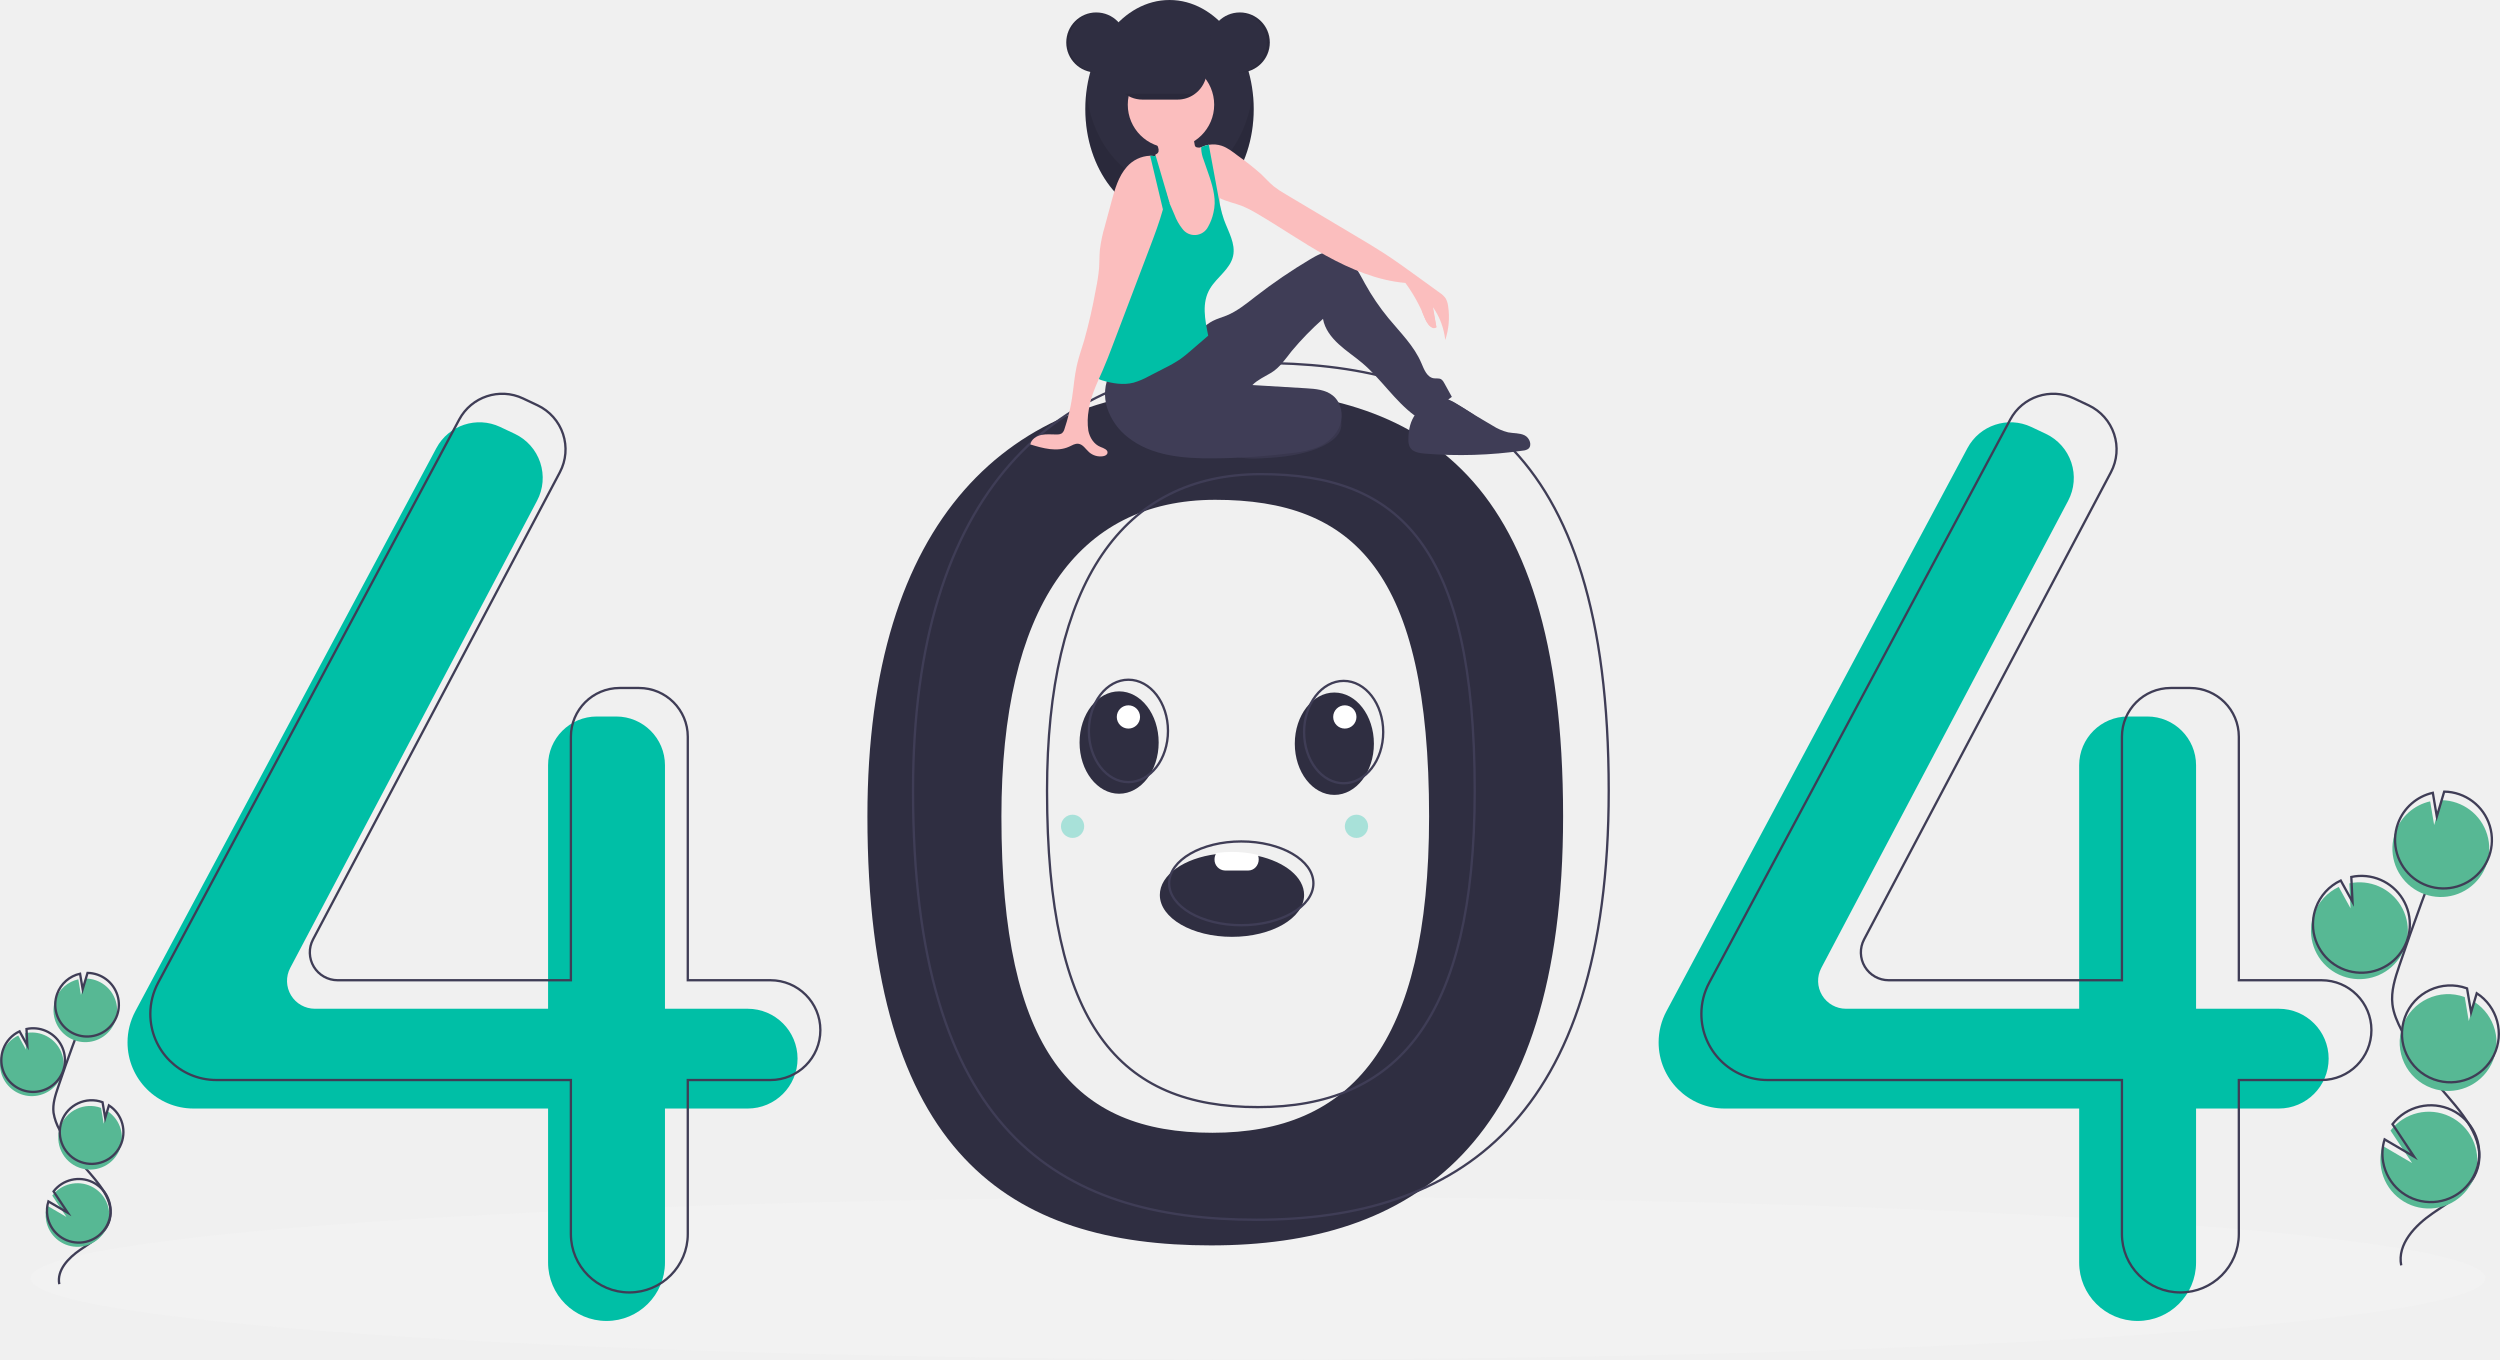
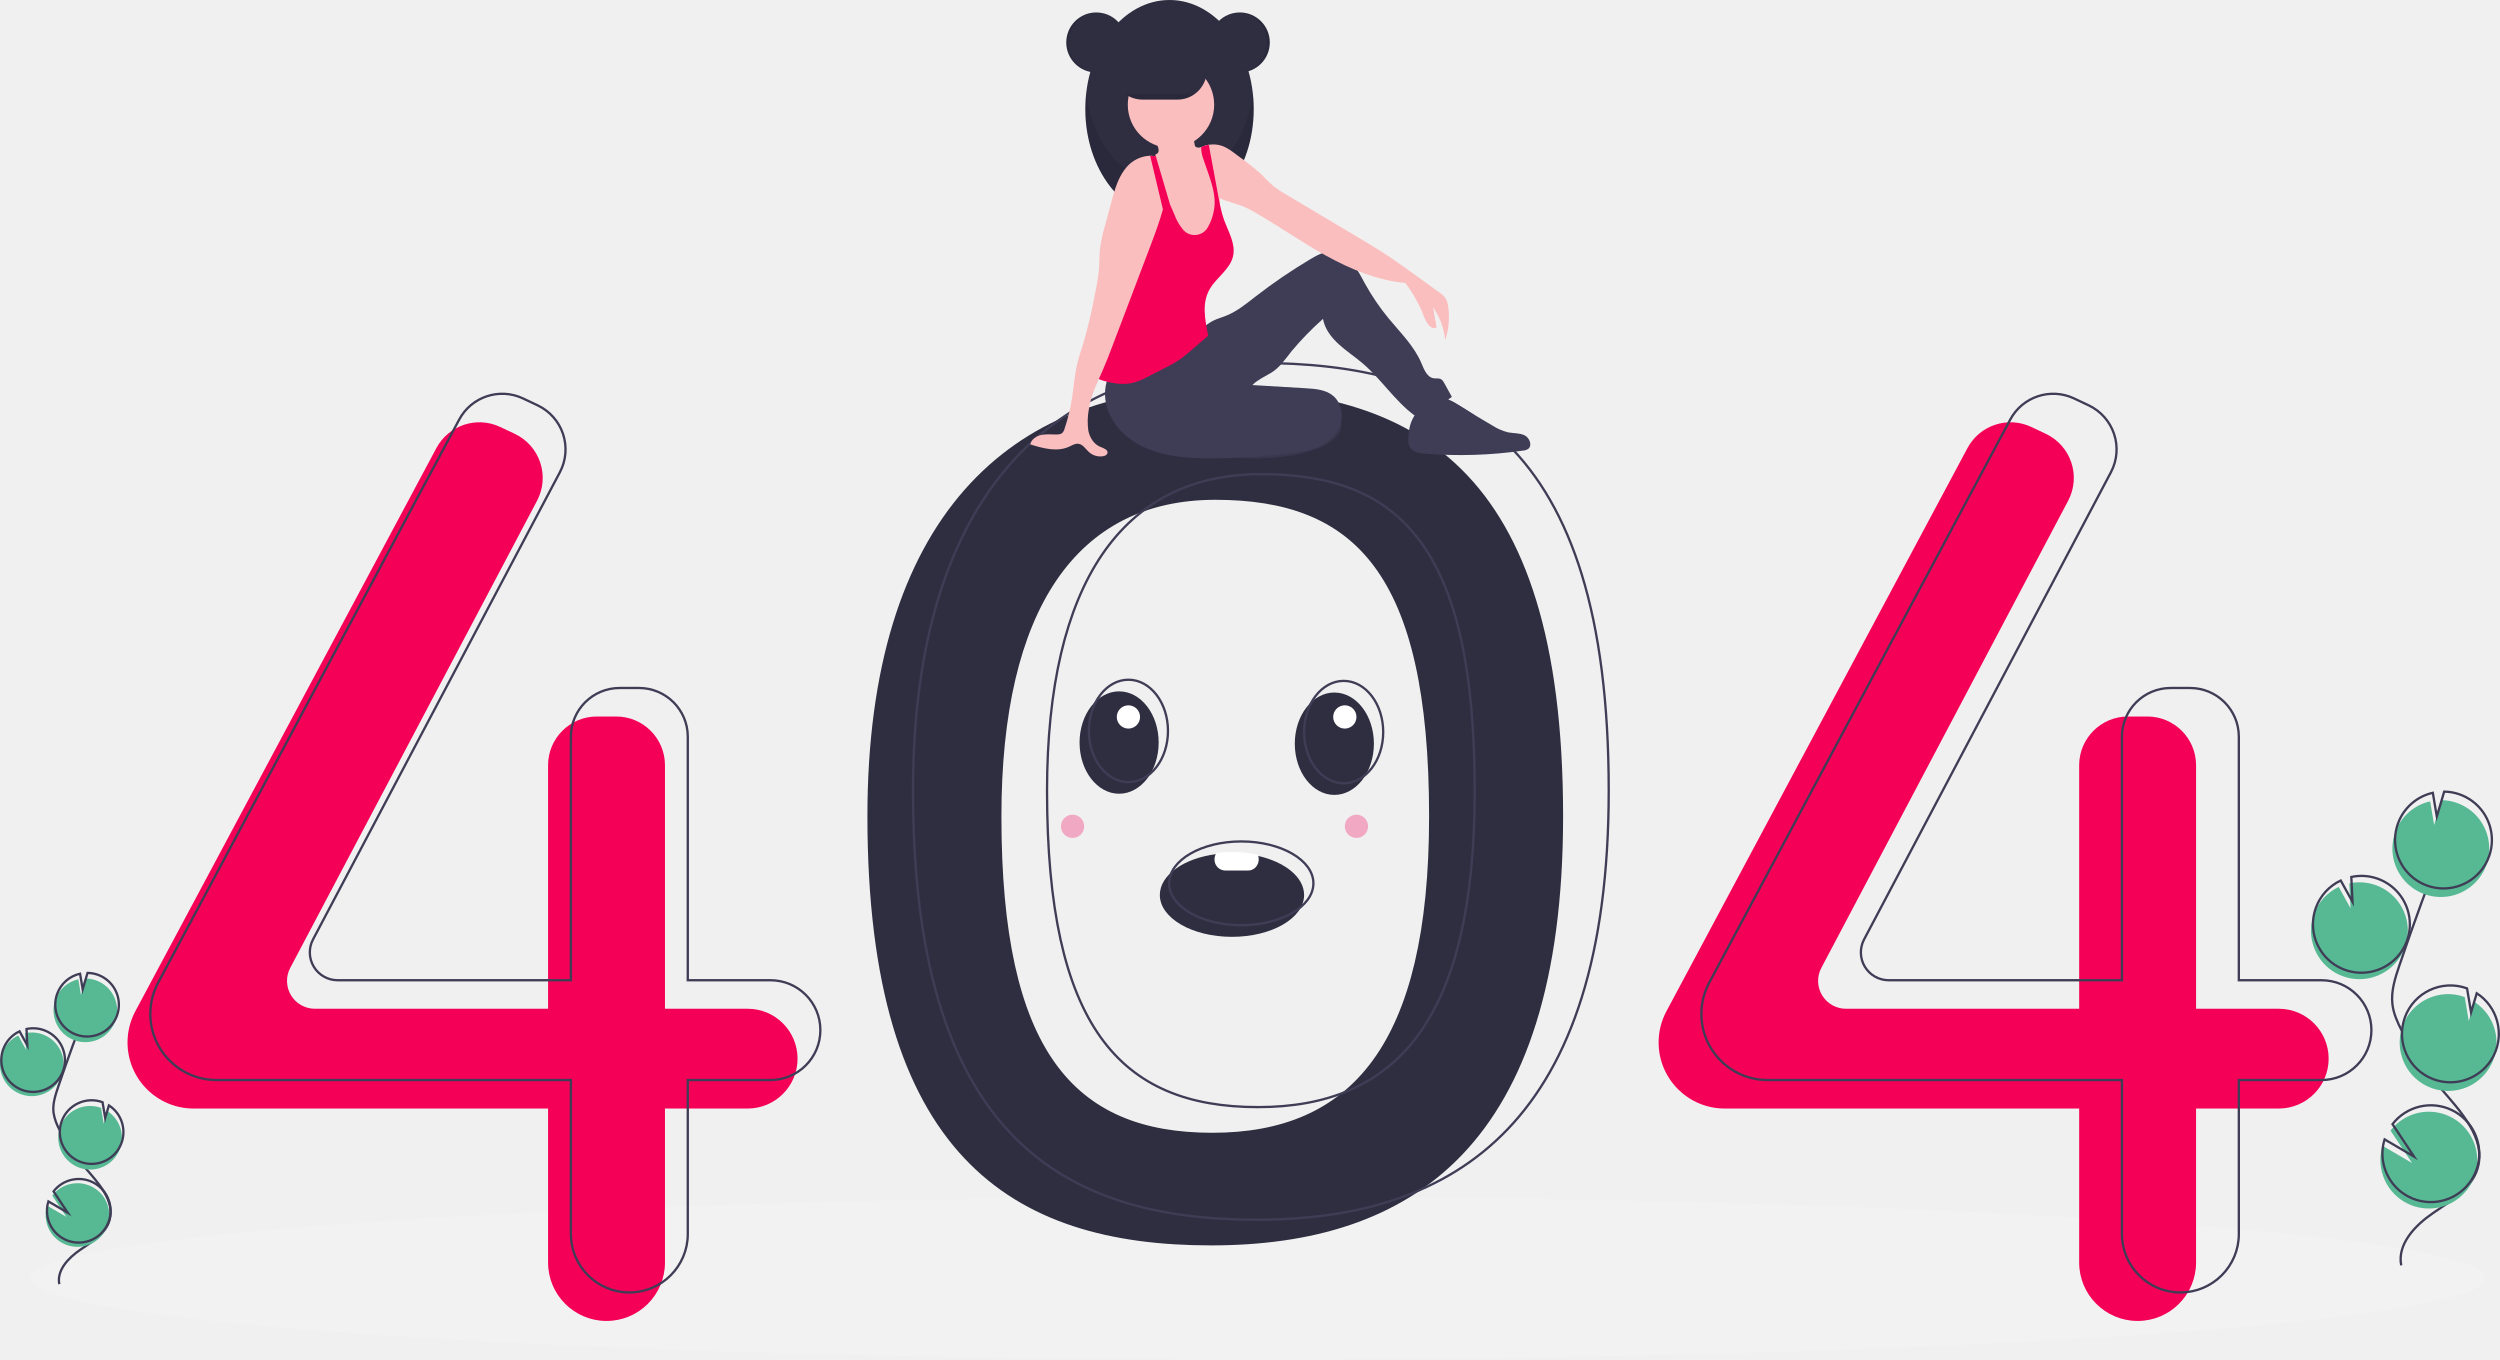
<svg xmlns="http://www.w3.org/2000/svg" id="fd59ce54-f850-4dfc-bc34-dd7d379d600e" data-name="Layer 1" width="1074.392" height="584.231" viewBox="0 0 1074.392 584.231">
  <ellipse cx="540.643" cy="549.309" rx="527.5" ry="34.922" fill="#f2f2f2" />
  <path d="M583.48,324.894c-85.944,0-147.651,55.139-147.651,183.798,0,145.813,61.707,184.411,147.651,184.411s151.327-42.274,151.327-184.411C734.807,356.753,669.424,324.894,583.48,324.894Zm.565,319.808c-59.527,0-90.626-34.923-90.626-135.916,0-89.112,32.372-136.105,91.899-136.105s91.899,30.868,91.899,136.105C677.217,607.234,643.572,644.703,584.045,644.703Z" transform="translate(-63.054 -157.8845)" fill="#2f2e41" />
-   <path d="M384.365,591.401H348.831V486.762A20.956,20.956,0,0,0,327.875,465.806h-8.326a20.956,20.956,0,0,0-20.956,20.956V591.401H198.363a11.963,11.963,0,0,1-10.578-17.552l106.082-200.78A20.956,20.956,0,0,0,284.287,344.33l-6.262-2.957a20.956,20.956,0,0,0-27.429,9.07L121.214,592.475a28.416,28.416,0,0,0-3.356,13.396v0a28.416,28.416,0,0,0,28.416,28.416H298.593v66.167a25.119,25.119,0,0,0,25.119,25.119h0a25.119,25.119,0,0,0,25.119-25.119V634.287h35.534a21.443,21.443,0,0,0,21.443-21.443v0A21.443,21.443,0,0,0,384.365,591.401Z" transform="translate(-63.054 -157.8845)" fill="#00bfa6" />
-   <path d="M1042.362,591.401h-35.534V486.762A20.956,20.956,0,0,0,985.872,465.806h-8.326a20.956,20.956,0,0,0-20.956,20.956V591.401H856.359a11.963,11.963,0,0,1-10.578-17.552L951.864,373.069A20.956,20.956,0,0,0,942.284,344.33l-6.262-2.957a20.956,20.956,0,0,0-27.429,9.07L779.211,592.475a28.416,28.416,0,0,0-3.356,13.396v0a28.416,28.416,0,0,0,28.416,28.416H956.589v66.167a25.119,25.119,0,0,0,25.119,25.119h0a25.119,25.119,0,0,0,25.119-25.119V634.287h35.534a21.443,21.443,0,0,0,21.443-21.443v0A21.443,21.443,0,0,0,1042.362,591.401Z" transform="translate(-63.054 -157.8845)" fill="#00bfa6" />
+   <path d="M384.365,591.401H348.831V486.762A20.956,20.956,0,0,0,327.875,465.806h-8.326a20.956,20.956,0,0,0-20.956,20.956V591.401H198.363a11.963,11.963,0,0,1-10.578-17.552l106.082-200.78A20.956,20.956,0,0,0,284.287,344.33l-6.262-2.957a20.956,20.956,0,0,0-27.429,9.07L121.214,592.475a28.416,28.416,0,0,0-3.356,13.396v0a28.416,28.416,0,0,0,28.416,28.416H298.593v66.167a25.119,25.119,0,0,0,25.119,25.119h0a25.119,25.119,0,0,0,25.119-25.119V634.287h35.534a21.443,21.443,0,0,0,21.443-21.443v0A21.443,21.443,0,0,0,384.365,591.401Z" transform="translate(-63.054 -157.8845)" fill="#f50057" />
+   <path d="M1042.362,591.401h-35.534V486.762A20.956,20.956,0,0,0,985.872,465.806h-8.326a20.956,20.956,0,0,0-20.956,20.956V591.401H856.359a11.963,11.963,0,0,1-10.578-17.552L951.864,373.069A20.956,20.956,0,0,0,942.284,344.33l-6.262-2.957a20.956,20.956,0,0,0-27.429,9.07L779.211,592.475a28.416,28.416,0,0,0-3.356,13.396v0a28.416,28.416,0,0,0,28.416,28.416H956.589v66.167a25.119,25.119,0,0,0,25.119,25.119h0a25.119,25.119,0,0,0,25.119-25.119V634.287h35.534a21.443,21.443,0,0,0,21.443-21.443v0A21.443,21.443,0,0,0,1042.362,591.401Z" transform="translate(-63.054 -157.8845)" fill="#f50057" />
  <path d="M394.168,579.148H358.634V474.509a20.956,20.956,0,0,0-20.956-20.956h-8.326a20.956,20.956,0,0,0-20.956,20.956V579.148H208.165a11.963,11.963,0,0,1-10.578-17.552L303.67,360.816a20.956,20.956,0,0,0-9.58-28.739l-6.262-2.957a20.956,20.956,0,0,0-27.429,9.07L131.017,580.222a28.416,28.416,0,0,0-3.356,13.396v0a28.416,28.416,0,0,0,28.416,28.416H308.395v66.167a25.119,25.119,0,0,0,25.119,25.119h0a25.119,25.119,0,0,0,25.119-25.119V622.034h35.534a21.443,21.443,0,0,0,21.443-21.443v0A21.443,21.443,0,0,0,394.168,579.148Z" transform="translate(-63.054 -157.8845)" fill="none" stroke="#3f3d56" stroke-miterlimit="10" />
  <path d="M1060.742,579.148h-35.534V474.509a20.956,20.956,0,0,0-20.956-20.956H995.925a20.956,20.956,0,0,0-20.956,20.956V579.148H874.739a11.963,11.963,0,0,1-10.578-17.552L970.244,360.816a20.956,20.956,0,0,0-9.58-28.739l-6.262-2.957a20.956,20.956,0,0,0-27.429,9.07L797.59,580.222a28.416,28.416,0,0,0-3.356,13.396v0a28.416,28.416,0,0,0,28.416,28.416H974.969v66.167a25.119,25.119,0,0,0,25.119,25.119h0a25.119,25.119,0,0,0,25.119-25.119V622.034h35.534a21.443,21.443,0,0,0,21.443-21.443v0A21.443,21.443,0,0,0,1060.742,579.148Z" transform="translate(-63.054 -157.8845)" fill="none" stroke="#3f3d56" stroke-miterlimit="10" />
  <path d="M603.085,313.866c-85.944,0-147.651,55.139-147.651,183.798,0,145.813,61.707,184.411,147.651,184.411s151.327-42.274,151.327-184.411C754.412,345.725,689.029,313.866,603.085,313.866Zm.565,319.808c-59.527,0-90.626-34.923-90.626-135.916,0-89.112,32.372-136.105,91.899-136.105s91.899,30.868,91.899,136.105C696.822,596.206,663.177,633.675,603.65,633.675Z" transform="translate(-63.054 -157.8845)" fill="none" stroke="#3f3d56" stroke-miterlimit="10" />
  <circle cx="471.141" cy="18.25" r="12.901" fill="#2f2e41" />
  <ellipse cx="502.607" cy="46.885" rx="36.186" ry="46.885" fill="#2f2e41" />
  <path d="M565.661,237.494c-18.128,0-33.141-17.271-35.776-39.805a60.976,60.976,0,0,0-.41,7.08c0,25.894,16.201,46.885,36.186,46.885s36.186-20.991,36.186-46.885a60.976,60.976,0,0,0-.41-7.08C598.803,220.224,583.789,237.494,565.661,237.494Z" transform="translate(-63.054 -157.8845)" opacity="0.1" />
  <path d="M639.296,342.073c-.777,3.193-4.128,5.751-7.839,7.538-7.802,3.757-17.425,4.878-26.76,5.254a45.176,45.176,0,0,1-7.144-.132,20.537,20.537,0,0,1-12.251-5.631,1.681,1.681,0,0,1,.044-2.844c4.969-5.459,13.262-8.806,21.616-11.216,6.334-1.827,17.381-6.561,24.29-5.922C637.944,329.739,640.277,338.041,639.296,342.073Z" transform="translate(-63.054 -157.8845)" fill="#3f3d56" />
  <path d="M639.296,342.073c-.777,3.193-4.128,5.751-7.839,7.538-7.802,3.757-17.425,4.878-26.76,5.254a45.176,45.176,0,0,1-7.144-.132,20.537,20.537,0,0,1-12.251-5.631,1.681,1.681,0,0,1,.044-2.844c4.969-5.459,13.262-8.806,21.616-11.216,6.334-1.827,17.381-6.561,24.29-5.922C637.944,329.739,640.277,338.041,639.296,342.073Z" transform="translate(-63.054 -157.8845)" opacity="0.1" />
  <path d="M540.098,318.206a19.77,19.77,0,0,0-1.199,15.075,26.339,26.339,0,0,0,8.829,12.497c10.095,8.092,23.988,9.205,36.925,9.093a284.649,284.649,0,0,0,33.905-2.324,40.538,40.538,0,0,0,11.001-2.554c4.222-1.827,7.933-5.178,9.436-9.526s.436-9.672-3.134-12.574c-3.137-2.55-7.463-2.9-11.498-3.143l-23.088-1.387c2.281-2.308,5.318-3.614,8.096-5.292,3.685-2.226,6.134-5.965,8.813-9.335a129.001,129.001,0,0,1,13.439-13.817c.751,4.31,3.478,7.85,6.687,10.824s6.908,5.368,10.244,8.2c8.079,6.858,13.896,16.167,22.392,22.5a43.829,43.829,0,0,0,16.049-8.012l-3.302-5.981a3.94,3.94,0,0,0-1.245-1.553c-.935-.575-2.14-.279-3.225-.441-2.901-.435-4.168-3.784-5.306-6.487-3.125-7.422-9.108-13.18-14.218-19.404a98.009,98.009,0,0,1-9.996-14.723c-1.717-3.102-3.288-6.331-5.617-9.003s-5.594-4.773-9.139-4.781c-3.132-.007-6.021,1.584-8.714,3.183a230.477,230.477,0,0,0-23.63,16.099c-3.944,3.062-7.863,6.296-12.489,8.174-1.947.79-4,1.331-5.869,2.292-3.273,1.684-5.757,4.534-8.431,7.064C566.277,311.892,553.219,317.738,540.098,318.206Z" transform="translate(-63.054 -157.8845)" fill="#3f3d56" />
  <path d="M588.374,253.983a23.774,23.774,0,0,1-1.734,8.033,10.045,10.045,0,0,1-5.768,5.573,12.375,12.375,0,0,1-5.623.182,10.882,10.882,0,0,1-4.582-1.561c-2.165-1.488-3.244-4.144-3.637-6.743-.393-2.596-.217-5.249-.469-7.863a42.944,42.944,0,0,0-1.202-6.255c-.17-.683-.343-1.362-.513-2.042-.167-.68-.33-1.359-.481-2.039-.138-.639-.267-1.281-.378-1.926-.091-.544-.173-1.092-.233-1.643a18.423,18.423,0,0,0-.809-4.811,14.607,14.607,0,0,0-1.687-2.854c-.286-.409-.563-.818-.818-1.243a5.89,5.89,0,0,1-.972-3.748,3.286,3.286,0,0,1,.148-.601c.025-.076.053-.151.085-.223A1.802,1.802,0,0,0,560.932,223.07a3.433,3.433,0,0,0-.148-1.778,11.318,11.318,0,0,0-.96-2.288c-.264-.478-1.161-1.34-1.167-1.888-.013-1.101,2.14-1.989,3.011-2.423a16.796,16.796,0,0,1,8.597-1.743c1.904.129,3.968.714,5.019,2.31.944,1.438.818,3.301,1.221,4.972a1.471,1.471,0,0,0,.299.664,1.341,1.341,0,0,0,.739.34,4.549,4.549,0,0,0,1.416.057h.003a2.931,2.931,0,0,0,.371-.054,4.957,4.957,0,0,0,2.033-.878q.585-.156,1.18-.255a.251.251,0,0,0,.047-.009c1.576,4.975,1.781,10.308,3.071,15.374.639,2.52,1.554,5.009,1.683,7.602.009.113.013.23.016.346.019.834-.047,1.674-.013,2.505a6.981,6.981,0,0,0,.126,1.114,15.611,15.611,0,0,0,.525,1.743l.009.028c.06.183.116.368.164.554.035.135.066.267.091.403l.003.009A14.938,14.938,0,0,1,588.374,253.983Z" transform="translate(-63.054 -157.8845)" fill="#fbbebe" />
  <circle cx="503.237" cy="44.997" r="18.565" fill="#fbbebe" />
  <path d="M684.157,304.033a30.445,30.445,0,0,0-5.236-14.103q.722,4.295,1.447,8.587a3.214,3.214,0,0,1-3.367-1.035,10.337,10.337,0,0,1-1.765-3.276,67.466,67.466,0,0,0-8.21-14.736c-11.819-.985-23.502-5.884-33.896-11.595-10.396-5.708-20.126-12.552-30.384-18.502a43.573,43.573,0,0,0-5.544-2.832c-3.21-1.287-6.812-1.954-9.855-3.468-.204-.101-.409-.208-.61-.318a12.578,12.578,0,0,1-1.945-1.306,10.344,10.344,0,0,1-.931-.856,20.351,20.351,0,0,1-3.559-5.953c-1.633-3.612-2.215-7.97-3.845-11.583a11.203,11.203,0,0,1,2.502-1.765h.003c.132-.069.264-.135.4-.198a11.94,11.94,0,0,1,2.004-.733q.585-.156,1.18-.255a.251.251,0,0,0,.047-.009,11.566,11.566,0,0,1,5.491.434c2.587.875,4.767,2.621,6.941,4.273a114.02,114.02,0,0,1,10.148,8.049c1.794,1.718,3.43,3.606,5.359,5.167a42.144,42.144,0,0,0,5.057,3.351q15.656,9.327,31.315,18.65c3.534,2.105,7.07,4.21,10.526,6.438,5.249,3.386,10.308,7.055,15.365,10.721q4.47,3.238,8.936,6.479a9.728,9.728,0,0,1,2.533,2.341,8.472,8.472,0,0,1,1.123,3.433A31.387,31.387,0,0,1,684.157,304.033Z" transform="translate(-63.054 -157.8845)" fill="#fbbebe" />
-   <path d="M592.977,267.944c-1.252,5.617-6.929,9.012-9.896,13.946-3.688,6.123-2.184,13.241-.799,20.255q-3.795,3.271-7.593,6.542c-1.397,1.199-2.794,2.404-4.298,3.464a57.351,57.351,0,0,1-6.86,3.94q-3.361,1.728-6.721,3.458a32.128,32.128,0,0,1-6.58,2.788c-4.415,1.133-9.103.34-13.471-.972a6.088,6.088,0,0,1-1.473-.601,2.394,2.394,0,0,1-.699-.632,3.911,3.911,0,0,1-.444-2.539c.444-7.351,2.24-14.547,4.031-21.69a85.26,85.26,0,0,1,3.848-12.577,85.077,85.077,0,0,1,5.415-10.151,68.368,68.368,0,0,1,7.929-11.514,18.479,18.479,0,0,0,3.675-4.739c1.117-2.549.686-5.472.913-8.247a17.148,17.148,0,0,1,1.633-6.007v-.003a17.093,17.093,0,0,1,1.743-2.882q.458,1.067.916,2.13.302.699.598,1.394.387.897.768,1.787,1.1,2.558,2.196,5.113a21.59,21.59,0,0,0,3.335,5.944,6.499,6.499,0,0,0,11.123-.853,21.261,21.261,0,0,0,2.272-6.013,19.215,19.215,0,0,0,.252-7.835c-.758-5.009-2.889-10.126-4.437-14.78a14.945,14.945,0,0,1-1.079-4.871,3.351,3.351,0,0,1,.057-.56c.009-.047.019-.098.028-.145a11.94,11.94,0,0,1,2.004-.733q.585-.156,1.18-.255,2.044,11.064,4.094,22.127c.032.173.066.346.098.522.195,1.057.393,2.115.614,3.169.198.957.412,1.91.651,2.857l.009.028c.082.321.167.639.255.957l.003.009c.242.868.513,1.731.818,2.58C590.938,257.475,594.164,262.629,592.977,267.944Z" transform="translate(-63.054 -157.8845)" fill="#00bfa6" />
+   <path d="M592.977,267.944c-1.252,5.617-6.929,9.012-9.896,13.946-3.688,6.123-2.184,13.241-.799,20.255q-3.795,3.271-7.593,6.542c-1.397,1.199-2.794,2.404-4.298,3.464a57.351,57.351,0,0,1-6.86,3.94q-3.361,1.728-6.721,3.458a32.128,32.128,0,0,1-6.58,2.788c-4.415,1.133-9.103.34-13.471-.972a6.088,6.088,0,0,1-1.473-.601,2.394,2.394,0,0,1-.699-.632,3.911,3.911,0,0,1-.444-2.539c.444-7.351,2.24-14.547,4.031-21.69a85.26,85.26,0,0,1,3.848-12.577,85.077,85.077,0,0,1,5.415-10.151,68.368,68.368,0,0,1,7.929-11.514,18.479,18.479,0,0,0,3.675-4.739c1.117-2.549.686-5.472.913-8.247a17.148,17.148,0,0,1,1.633-6.007v-.003a17.093,17.093,0,0,1,1.743-2.882q.458,1.067.916,2.13.302.699.598,1.394.387.897.768,1.787,1.1,2.558,2.196,5.113a21.59,21.59,0,0,0,3.335,5.944,6.499,6.499,0,0,0,11.123-.853,21.261,21.261,0,0,0,2.272-6.013,19.215,19.215,0,0,0,.252-7.835c-.758-5.009-2.889-10.126-4.437-14.78a14.945,14.945,0,0,1-1.079-4.871,3.351,3.351,0,0,1,.057-.56c.009-.047.019-.098.028-.145a11.94,11.94,0,0,1,2.004-.733q.585-.156,1.18-.255,2.044,11.064,4.094,22.127c.032.173.066.346.098.522.195,1.057.393,2.115.614,3.169.198.957.412,1.91.651,2.857l.009.028c.082.321.167.639.255.957l.003.009c.242.868.513,1.731.818,2.58C590.938,257.475,594.164,262.629,592.977,267.944Z" transform="translate(-63.054 -157.8845)" fill="#f50057" />
  <path d="M668.321,346.877a6.583,6.583,0,0,0,.61,3.143c1.162,2.124,3.95,2.606,6.362,2.805a188.377,188.377,0,0,0,42.266-1.288,4.886,4.886,0,0,0,2.151-.668c1.99-1.395.763-4.795-1.41-5.884s-4.751-.826-7.135-1.297a22.479,22.479,0,0,1-6.678-2.896q-7.252-4.167-14.293-8.688c-2.795-1.795-6.093-3.71-9.24-2.646C672.43,332.343,668.265,337.681,668.321,346.877Z" transform="translate(-63.054 -157.8845)" fill="#3f3d56" />
  <path d="M564.437,240.874v.003c-.022.132-.044.261-.072.39-.035.214-.076.431-.116.645-.39,1.998-.868,3.987-1.419,5.963-1.51,5.459-3.534,10.831-5.541,16.123q-8.081,21.287-16.164,42.577c-1.359,3.575-2.716,7.152-4.261,10.654-.516,1.167-1.048,2.344-1.576,3.534-1.894,4.257-3.713,8.653-4.317,13.184a27.45,27.45,0,0,0-.192,9.04c.604,2.97,2.407,5.872,5.23,6.97,1.378.538,3.351,1.259,2.974,2.69-.204.787-1.098,1.171-1.901,1.303a7.312,7.312,0,0,1-5.966-1.718c-1.507-1.337-2.665-3.417-4.67-3.641-1.388-.151-2.665.68-3.936,1.262-5.186,2.369-11.227.711-16.674-.972.428-2.206,2.643-3.66,4.843-4.1,2.199-.444,4.474-.129,6.718-.189a3.51,3.51,0,0,0,2.042-.525,3.705,3.705,0,0,0,1.101-1.882,78.964,78.964,0,0,0,3.213-13.147c.724-4.666,1.026-9.405,2.058-14.015.802-3.597,2.042-7.08,3.106-10.61a224.682,224.682,0,0,0,5.06-22.077,78.02,78.02,0,0,0,1.425-9.368c.179-2.612.094-5.236.346-7.838a60.888,60.888,0,0,1,2.111-9.997q1.444-5.348,2.885-10.689c1.425-5.271,2.955-10.746,6.567-14.843a13.962,13.962,0,0,1,10.028-4.789,9.882,9.882,0,0,1,2.13.23c.116.028.233.057.349.088a8.634,8.634,0,0,1,2.174.9c1.114-.708,1.68-.459,2.42.632a6.973,6.973,0,0,1,.881,3.795A52.424,52.424,0,0,1,564.437,240.874Z" transform="translate(-63.054 -157.8845)" fill="#fbbebe" />
-   <path d="M565.661,245.046l-.047.047-.255.255-2.53,2.527-1.24-5.208-4.251-17.854a9.882,9.882,0,0,1,2.13.23,3.286,3.286,0,0,1,.148-.601l.201.689,1.441,4.902,2.728,9.308.45,1.532v.003Z" transform="translate(-63.054 -157.8845)" fill="#00bfa6" />
+   <path d="M565.661,245.046l-.047.047-.255.255-2.53,2.527-1.24-5.208-4.251-17.854a9.882,9.882,0,0,1,2.13.23,3.286,3.286,0,0,1,.148-.601l.201.689,1.441,4.902,2.728,9.308.45,1.532v.003Z" transform="translate(-63.054 -157.8845)" fill="#f50057" />
  <path d="M581.715,188.087a12.582,12.582,0,0,1-3.7,8.896,12.314,12.314,0,0,1-1.36,1.176,12.528,12.528,0,0,1-7.536,2.524H554.023a12.59,12.59,0,0,1,0-25.18h15.096A12.629,12.629,0,0,1,581.715,188.087Z" transform="translate(-63.054 -157.8845)" fill="#2f2e41" />
  <circle cx="532.815" cy="18.25" r="12.901" fill="#2f2e41" />
  <path d="M595.554,163.234c-.158,0-.315.006-.472.012a12.898,12.898,0,0,1,0,25.778c.157.006.314.012.472.012a12.901,12.901,0,1,0,0-25.802Z" transform="translate(-63.054 -157.8845)" opacity="0.1" />
  <path d="M534.195,163.234c.158,0,.315.006.472.012a12.898,12.898,0,0,0,0,25.778c-.157.006-.314.012-.472.012a12.901,12.901,0,0,1,0-25.802Z" transform="translate(-63.054 -157.8845)" opacity="0.1" />
  <path d="M576.655,198.159a12.528,12.528,0,0,1-7.536,2.524H554.023a12.528,12.528,0,0,1-7.536-2.524Z" transform="translate(-63.054 -157.8845)" opacity="0.1" />
  <path d="M674.14,291.64s3.252,9.372,6.229,6.876L677.996,286.267Z" transform="translate(-63.054 -157.8845)" fill="#fbbebe" />
  <path d="M1069.918,577.434a20.813,20.813,0,1,0,2.772-39.915l.521,10.712-5.068-9.18a20.734,20.734,0,0,0-10.684,11.723,20.408,20.408,0,0,0-1.197,5.63A20.809,20.809,0,0,0,1069.918,577.434Z" transform="translate(-63.054 -157.8845)" fill="#57b894" />
  <path d="M1094.995,701.678c-1.789-9.11,5.963-17.187,13.621-22.437s16.605-10.408,19.218-19.317c3.755-12.804-7.43-24.53-16.136-34.642a125.3,125.3,0,0,1-16.524-24.557c-1.811-3.533-3.476-7.225-3.952-11.166-.686-5.675,1.137-11.323,2.974-16.737q9.179-27.052,19.628-53.65" transform="translate(-63.054 -157.8845)" fill="none" stroke="#3f3d56" stroke-miterlimit="10" />
  <path d="M1070.775,574.676a20.813,20.813,0,1,0,2.772-39.915l.521,10.712-5.068-9.18a20.734,20.734,0,0,0-10.684,11.723,20.408,20.408,0,0,0-1.197,5.63A20.809,20.809,0,0,0,1070.775,574.676Z" transform="translate(-63.054 -157.8845)" fill="none" stroke="#3f3d56" stroke-miterlimit="10" />
  <path d="M1092.451,515.473a20.788,20.788,0,0,1,14.98-13.198l1.714,10.184,3.177-10.696a20.81,20.81,0,1,1-19.871,13.71Z" transform="translate(-63.054 -157.8845)" fill="#57b894" />
  <path d="M1093.594,511.795a20.788,20.788,0,0,1,14.98-13.198l1.714,10.184,3.177-10.696a20.81,20.81,0,1,1-19.871,13.71Z" transform="translate(-63.054 -157.8845)" fill="none" stroke="#3f3d56" stroke-miterlimit="10" />
  <path d="M1108.045,625.489a20.81,20.81,0,0,0,18.419-37.023l-2.441,8.219-1.731-10.304a.362.362,0,0,0-.053-.02,20.811,20.811,0,1,0-14.194,39.127Z" transform="translate(-63.054 -157.8845)" fill="#57b894" />
  <path d="M1109.035,621.764a20.81,20.81,0,0,0,18.419-37.023l-2.441,8.219-1.731-10.304a.362.362,0,0,0-.053-.02,20.811,20.811,0,1,0-14.194,39.127Z" transform="translate(-63.054 -157.8845)" fill="none" stroke="#3f3d56" stroke-miterlimit="10" />
  <path d="M1086.378,660.051a20.801,20.801,0,1,0,4.011-16.297l9.273,13.957-12.67-7.408A20.616,20.616,0,0,0,1086.378,660.051Z" transform="translate(-63.054 -157.8845)" fill="#57b894" />
  <path d="M1087.235,657.294a20.801,20.801,0,1,0,4.011-16.297l9.273,13.957-12.67-7.408A20.616,20.616,0,0,0,1087.235,657.294Z" transform="translate(-63.054 -157.8845)" fill="none" stroke="#3f3d56" stroke-miterlimit="10" />
  <path d="M72.061,628.133a13.674,13.674,0,1,0,1.821-26.225l.342,7.038-3.33-6.032a13.623,13.623,0,0,0-7.019,7.702,13.409,13.409,0,0,0-.787,3.699A13.672,13.672,0,0,0,72.061,628.133Z" transform="translate(-63.054 -157.8845)" fill="#57b894" />
  <path d="M88.538,709.763c-1.175-5.986,3.918-11.292,8.949-14.741s10.91-6.838,12.626-12.692c2.467-8.412-4.882-16.117-10.601-22.76A82.324,82.324,0,0,1,88.656,643.436a22.21,22.21,0,0,1-2.597-7.336c-.451-3.729.747-7.439,1.954-10.996q6.031-17.773,12.896-35.249" transform="translate(-63.054 -157.8845)" fill="none" stroke="#3f3d56" stroke-miterlimit="10" />
  <path d="M72.625,626.321a13.674,13.674,0,1,0,1.821-26.225l.342,7.038L71.458,601.103a13.623,13.623,0,0,0-7.019,7.702,13.409,13.409,0,0,0-.787,3.699A13.672,13.672,0,0,0,72.625,626.321Z" transform="translate(-63.054 -157.8845)" fill="none" stroke="#3f3d56" stroke-miterlimit="10" />
  <path d="M86.866,587.423a13.658,13.658,0,0,1,9.842-8.671l1.126,6.691,2.087-7.027a13.673,13.673,0,1,1-13.055,9.007Z" transform="translate(-63.054 -157.8845)" fill="#57b894" />
  <path d="M87.617,585.007a13.658,13.658,0,0,1,9.842-8.671l1.126,6.691L100.673,576a13.673,13.673,0,1,1-13.055,9.007Z" transform="translate(-63.054 -157.8845)" fill="none" stroke="#3f3d56" stroke-miterlimit="10" />
  <path d="M97.112,659.706a13.673,13.673,0,0,0,12.102-24.325l-1.604,5.4-1.137-6.77a.238.238,0,0,0-.035-.013,13.673,13.673,0,1,0-9.326,25.707Z" transform="translate(-63.054 -157.8845)" fill="#57b894" />
  <path d="M97.762,657.259a13.673,13.673,0,0,0,12.102-24.325l-1.604,5.4-1.137-6.77a.238.238,0,0,0-.035-.013,13.673,13.673,0,1,0-9.326,25.707Z" transform="translate(-63.054 -157.8845)" fill="none" stroke="#3f3d56" stroke-miterlimit="10" />
  <path d="M82.876,682.414a13.667,13.667,0,1,0,2.635-10.708l6.092,9.17-8.324-4.867A13.545,13.545,0,0,0,82.876,682.414Z" transform="translate(-63.054 -157.8845)" fill="#57b894" />
  <path d="M83.439,680.602a13.667,13.667,0,1,0,2.635-10.708l6.092,9.17-8.324-4.867A13.545,13.545,0,0,0,83.439,680.602Z" transform="translate(-63.054 -157.8845)" fill="none" stroke="#3f3d56" stroke-miterlimit="10" />
  <ellipse cx="480.946" cy="319.115" rx="17" ry="22" fill="#2f2e41" />
  <ellipse cx="573.446" cy="319.615" rx="17" ry="22" fill="#2f2e41" />
  <path d="M623.5,542.5c0,9.94-13.88,18-31,18s-31-8.06-31-18c0-8.61,10.41-15.81,24.32-17.57a50.104,50.104,0,0,1,6.68-.43,50.699,50.699,0,0,1,11.13,1.2C615.25,528.29,623.5,534.84,623.5,542.5Z" transform="translate(-63.054 -157.8845)" fill="#2f2e41" />
  <ellipse cx="484.946" cy="314.115" rx="17" ry="22" fill="none" stroke="#3f3d56" stroke-miterlimit="10" />
  <ellipse cx="577.446" cy="314.615" rx="17" ry="22" fill="none" stroke="#3f3d56" stroke-miterlimit="10" />
  <ellipse cx="533.446" cy="379.615" rx="31" ry="18" fill="none" stroke="#3f3d56" stroke-miterlimit="10" />
  <path d="M604,527.2a4.937,4.937,0,0,1-1.32,3.392A4.339,4.339,0,0,1,599.5,532h-10a4.664,4.664,0,0,1-4.5-4.8,4.905,4.905,0,0,1,.82-2.741A47.02,47.02,0,0,1,592.5,524a47.665,47.665,0,0,1,11.13,1.28A5.067,5.067,0,0,1,604,527.2Z" transform="translate(-63.054 -157.8845)" fill="#fff" />
  <circle cx="484.946" cy="308.115" r="5" fill="#fff" />
  <circle cx="577.946" cy="308.115" r="5" fill="#fff" />
-   <circle cx="582.946" cy="355.115" r="5" fill="#00bfa6" opacity="0.3" />
-   <circle cx="460.946" cy="355.115" r="5" fill="#00bfa6" opacity="0.3" />
+   <circle cx="582.946" cy="355.115" r="5" fill="#f50057" opacity="0.3" />
+   <circle cx="460.946" cy="355.115" r="5" fill="#f50057" opacity="0.3" />
</svg>
